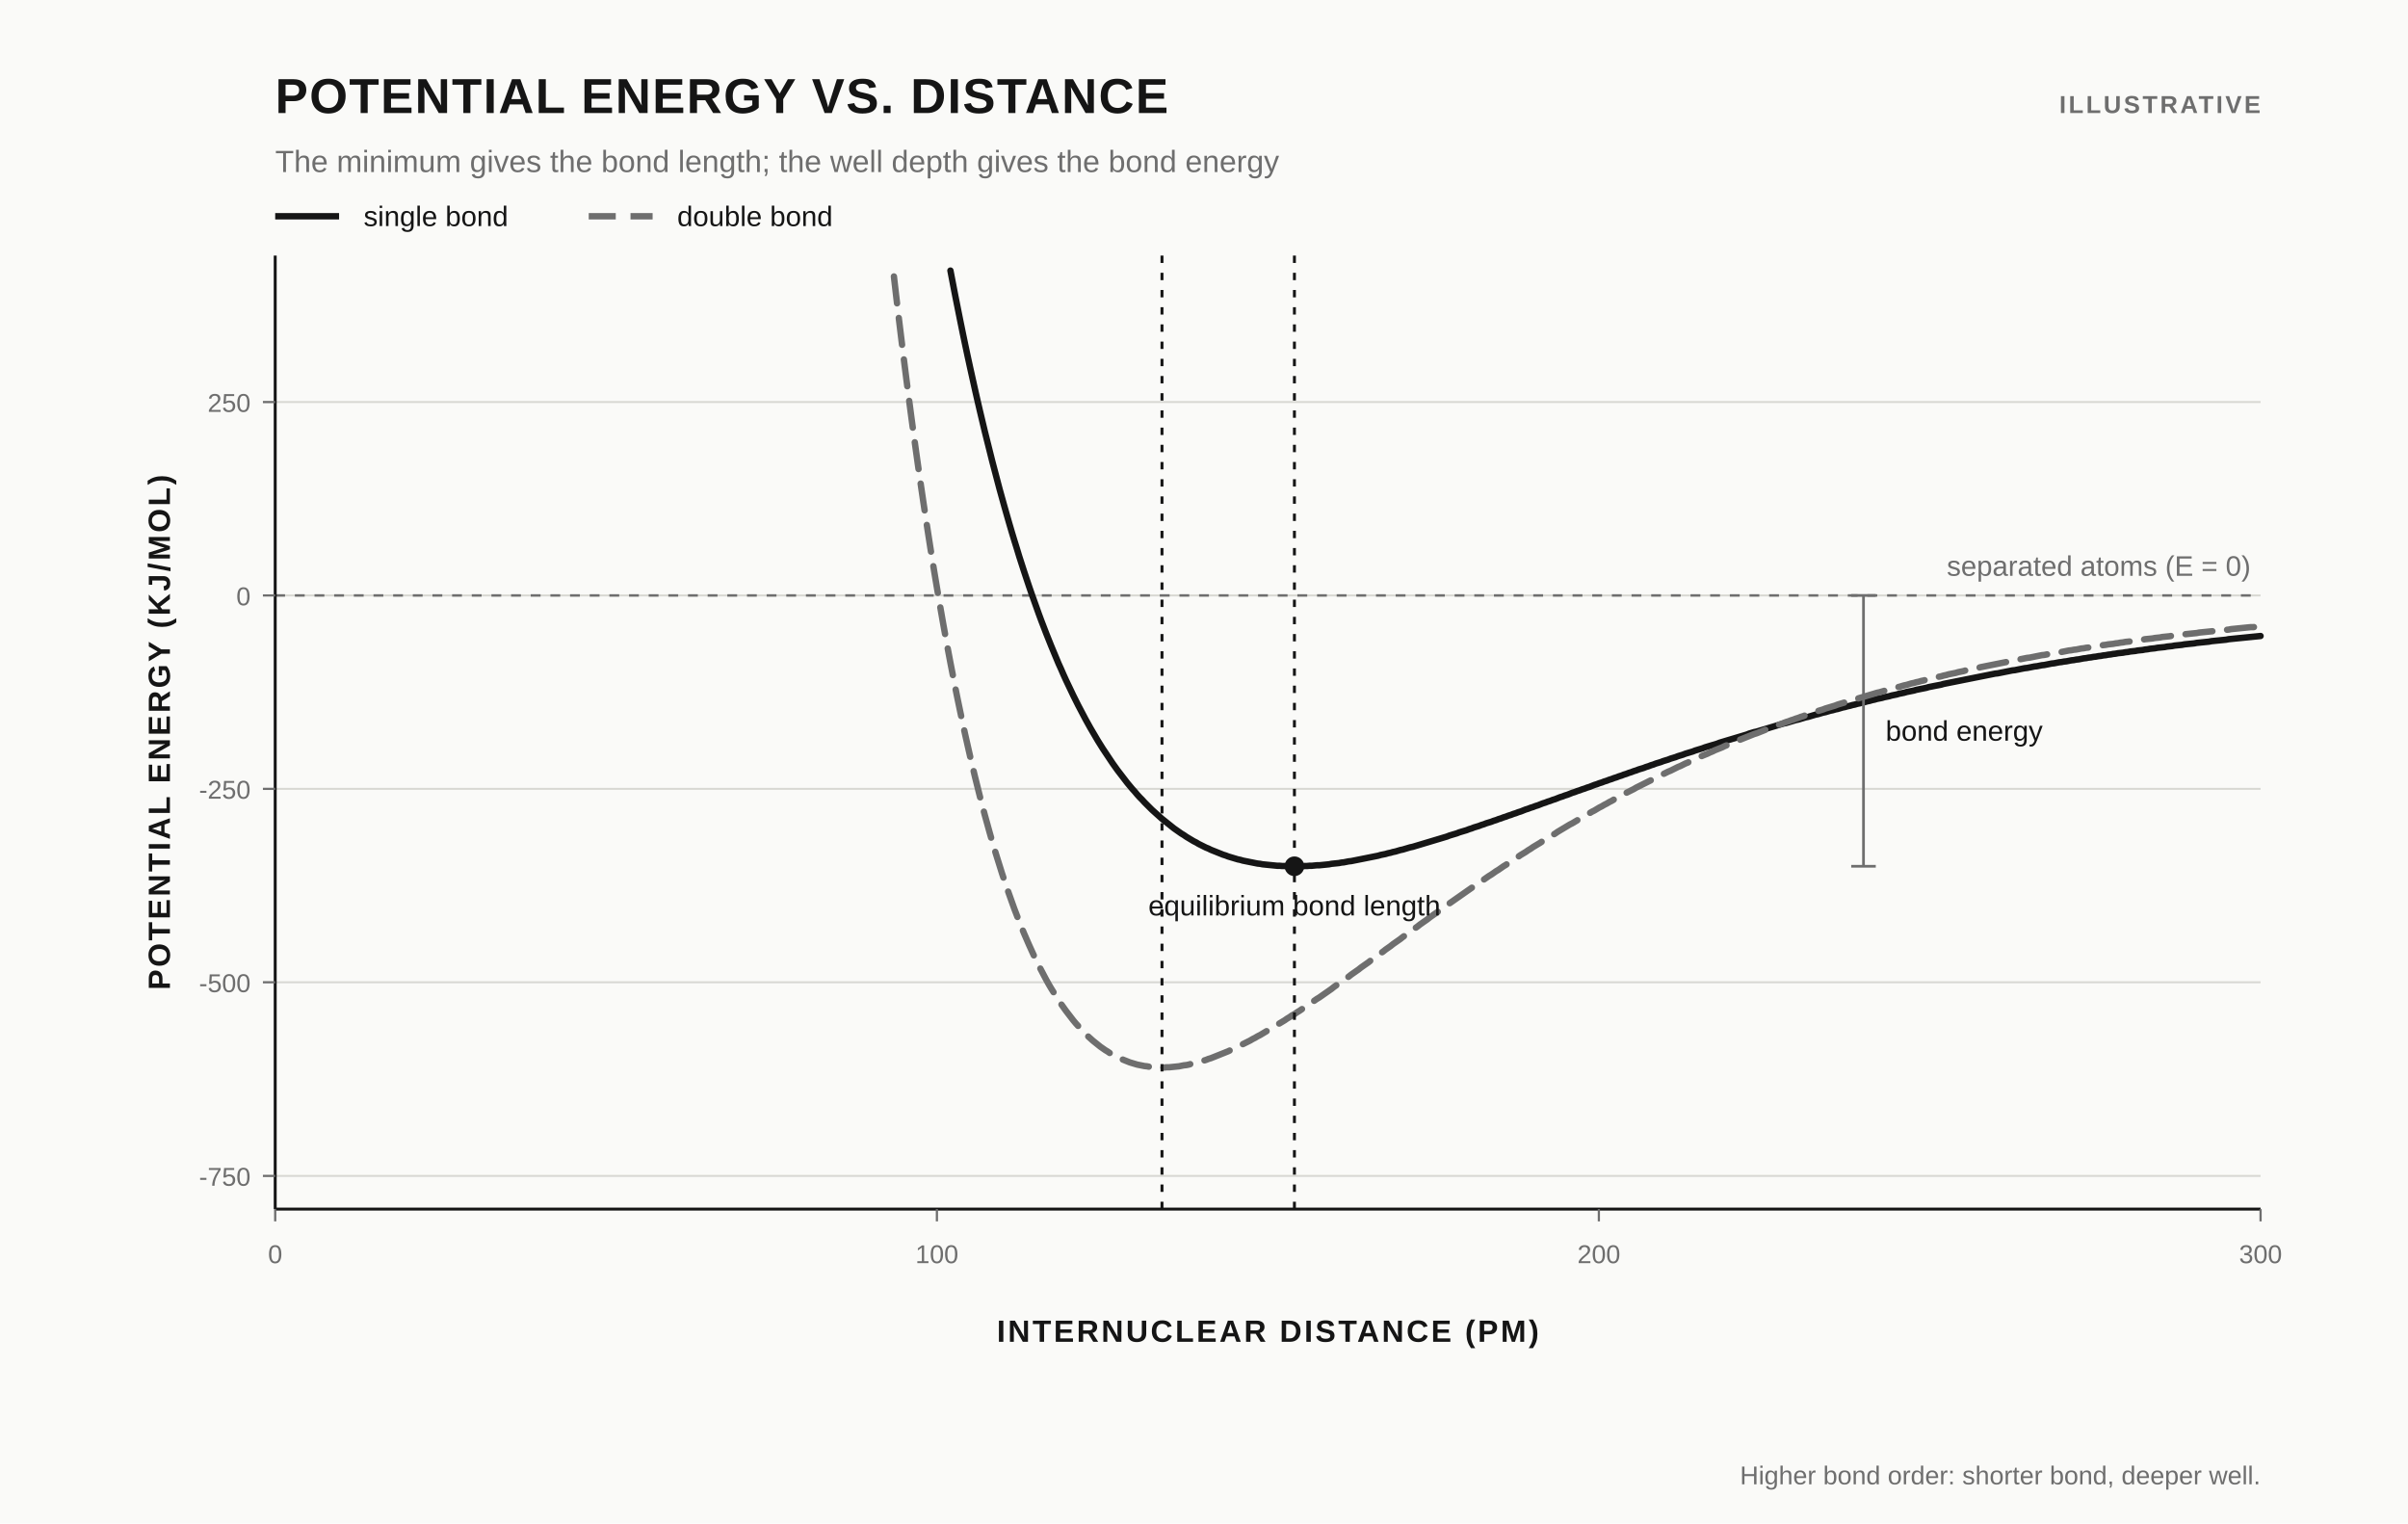
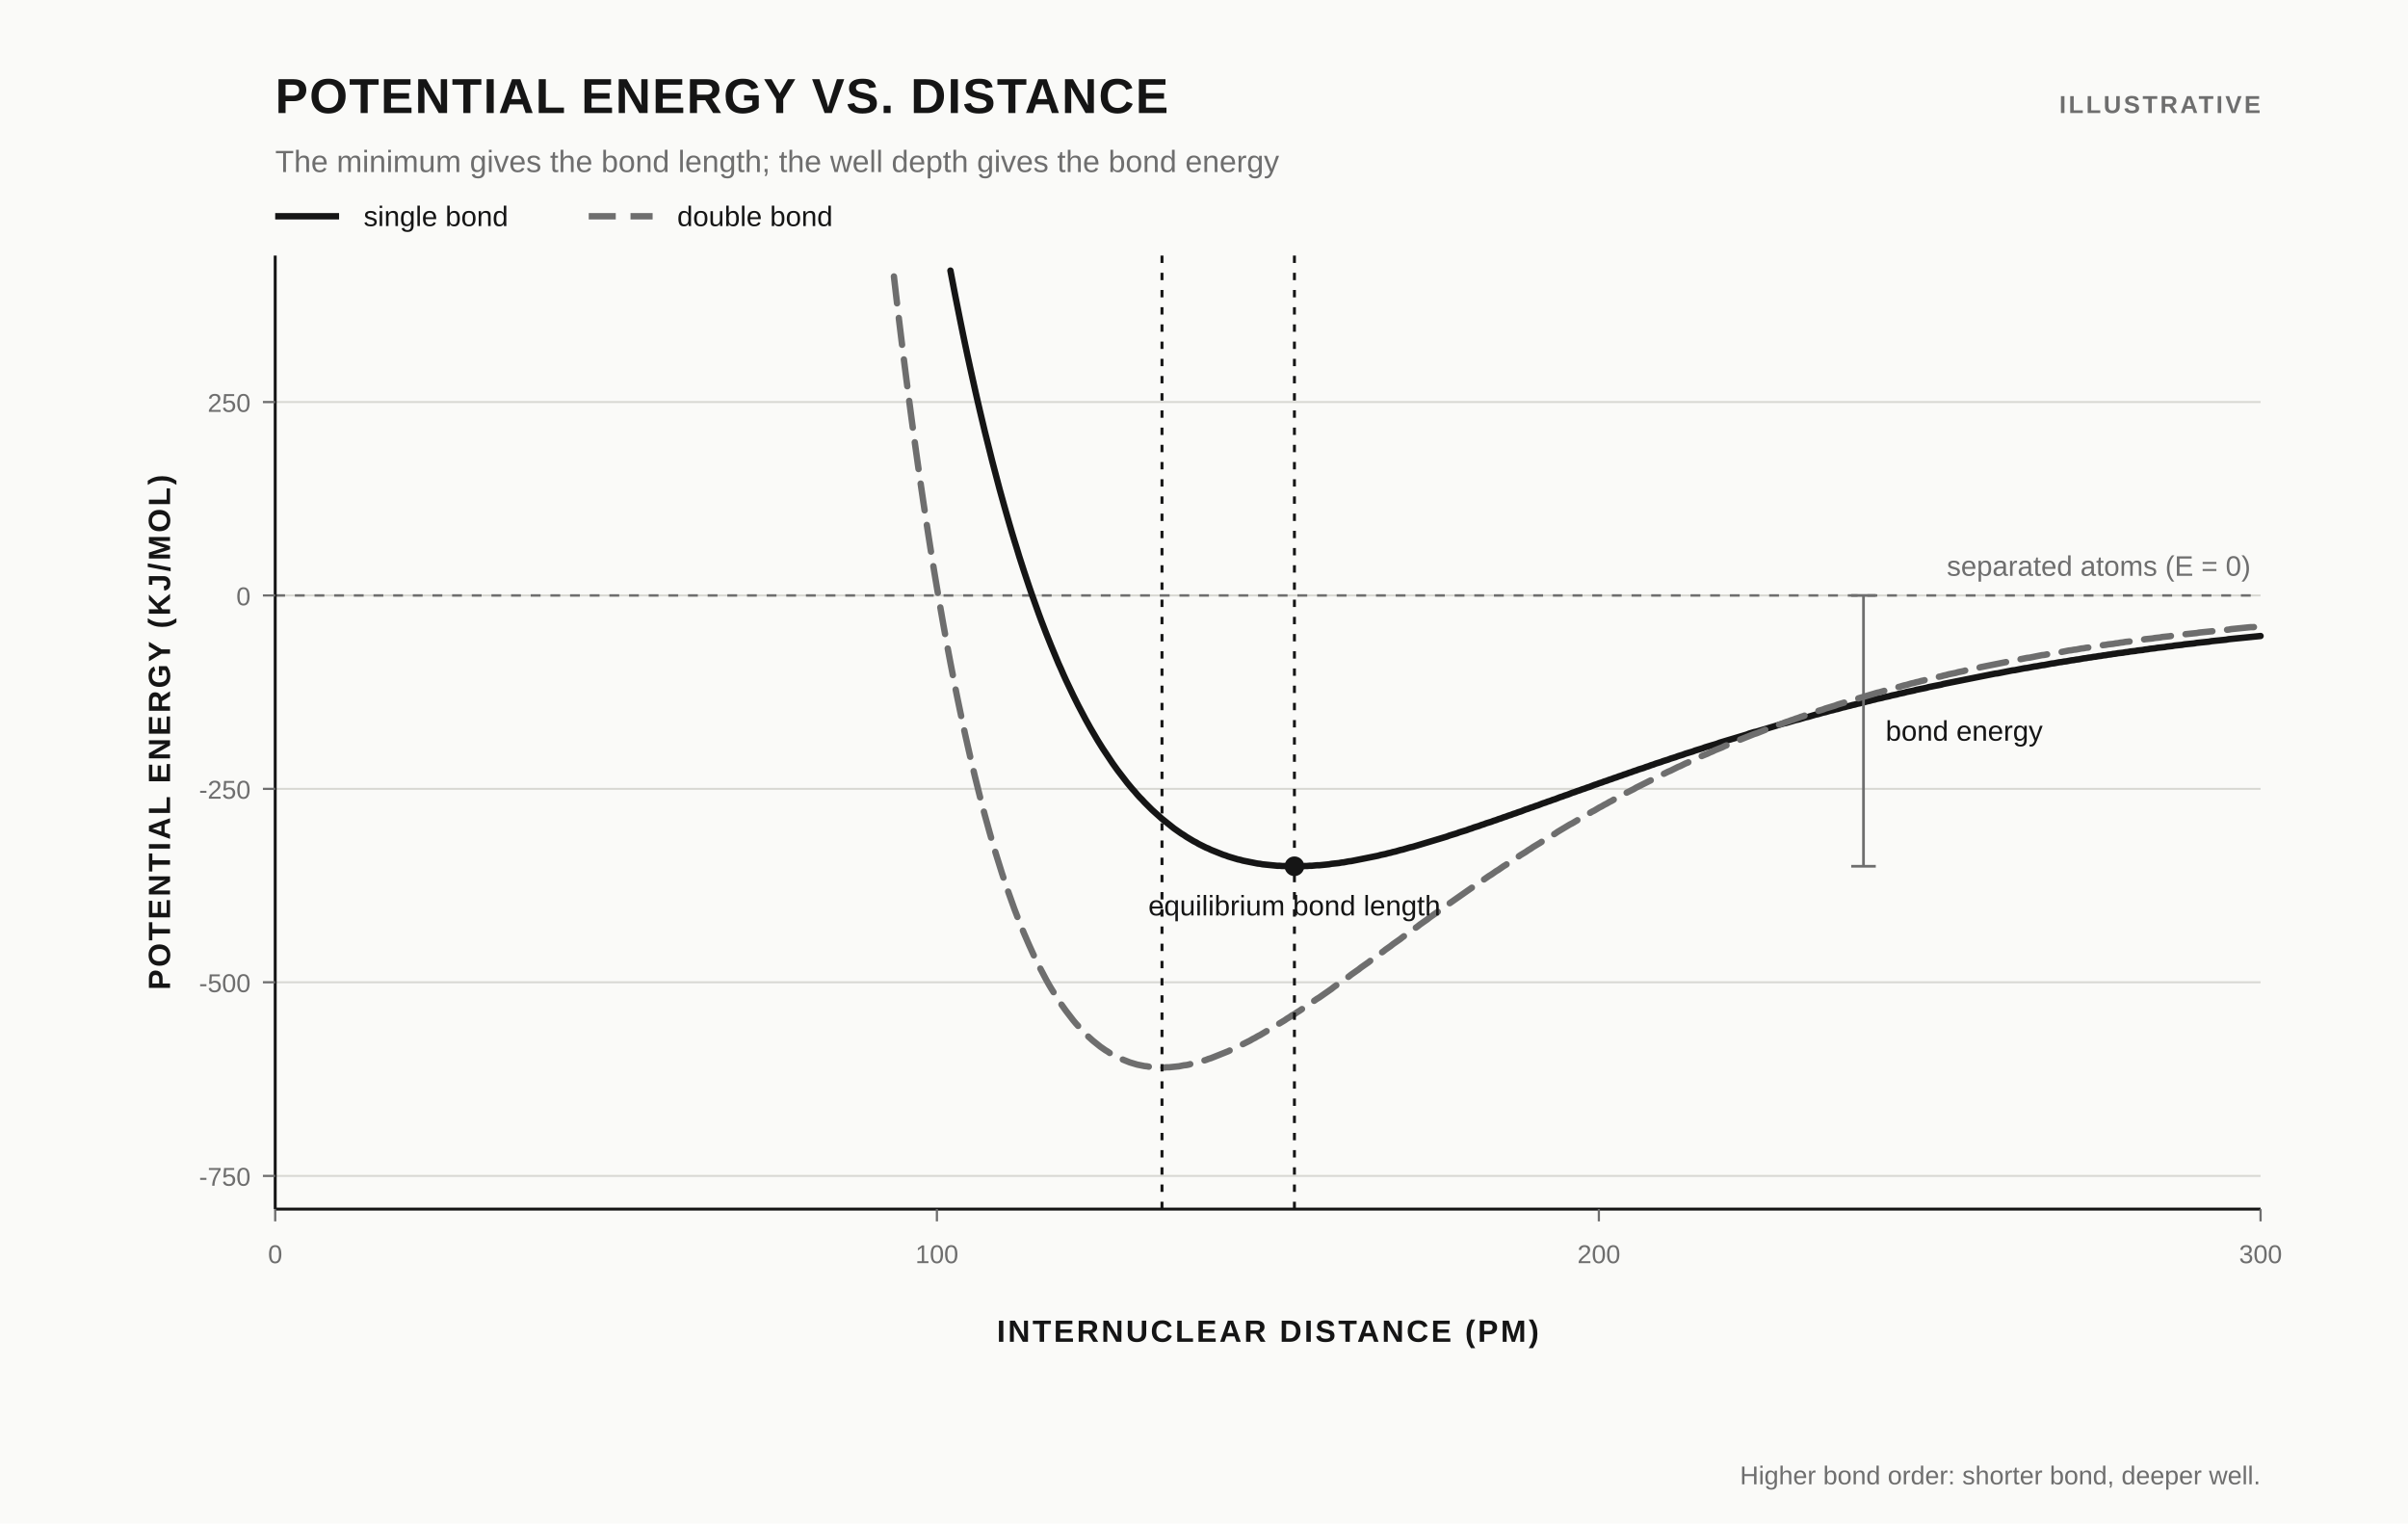
<svg xmlns="http://www.w3.org/2000/svg" viewBox="0 0 980 620" width="980" height="620" role="img" aria-labelledby="ttl desc" font-family="Helvetica Neue, Arial, sans-serif">
  <rect width="980" height="620" fill="#FAFAF8" />
  <line x1="112" y1="478.5" x2="920" y2="478.5" stroke="#D8D8D3" stroke-width="0.8" />
  <line x1="112" y1="399.7" x2="920" y2="399.7" stroke="#D8D8D3" stroke-width="0.8" />
  <line x1="112" y1="321.0" x2="920" y2="321.0" stroke="#D8D8D3" stroke-width="0.8" />
  <line x1="112" y1="242.3" x2="920" y2="242.3" stroke="#D8D8D3" stroke-width="0.8" />
  <line x1="112" y1="163.6" x2="920" y2="163.6" stroke="#D8D8D3" stroke-width="0.8" />
  <line x1="112" y1="242.3" x2="920" y2="242.3" stroke="#6E6E6E" stroke-width="1" stroke-dasharray="4 4" />
  <text x="916" y="234.3" text-anchor="end" font-size="11.5" fill="#6E6E6E">separated atoms (E = 0)</text>
  <path d="M 386.8,110.1 L 387.8,115.3 L 388.8,120.5 L 389.8,125.5 L 390.8,130.5 L 391.8,135.4 L 392.8,140.2 L 393.8,144.9 L 394.8,149.5 L 395.8,154.0 L 396.8,158.5 L 397.8,162.9 L 398.8,167.2 L 399.8,171.4 L 400.8,175.6 L 401.8,179.6 L 402.8,183.6 L 403.8,187.6 L 404.8,191.4 L 405.8,195.2 L 406.8,199.0 L 407.8,202.6 L 408.8,206.2 L 409.8,209.7 L 410.8,213.2 L 411.8,216.6 L 412.8,219.9 L 413.8,223.1 L 414.8,226.4 L 415.8,229.5 L 416.8,232.6 L 417.8,235.6 L 418.8,238.6 L 419.8,241.5 L 420.8,244.3 L 421.8,247.1 L 422.8,249.9 L 423.8,252.6 L 424.8,255.2 L 425.8,257.8 L 426.8,260.3 L 427.8,262.8 L 428.8,265.2 L 429.8,267.6 L 430.8,270.0 L 431.8,272.2 L 432.8,274.5 L 433.8,276.7 L 434.8,278.8 L 435.8,280.9 L 436.8,283.0 L 437.8,285.0 L 438.8,287.0 L 439.8,288.9 L 440.8,290.8 L 441.8,292.7 L 442.8,294.5 L 443.8,296.3 L 444.8,298.0 L 445.8,299.7 L 446.8,301.4 L 447.8,303.0 L 448.8,304.6 L 449.8,306.1 L 450.8,307.6 L 451.8,309.1 L 452.8,310.6 L 453.8,312.0 L 454.8,313.4 L 455.8,314.7 L 456.8,316.0 L 457.8,317.3 L 458.8,318.6 L 459.8,319.8 L 460.8,321.0 L 461.8,322.1 L 462.8,323.3 L 463.8,324.4 L 464.8,325.4 L 465.8,326.5 L 466.8,327.5 L 467.8,328.5 L 468.8,329.5 L 469.8,330.4 L 470.8,331.3 L 471.8,332.2 L 472.8,333.1 L 473.8,333.9 L 474.8,334.7 L 475.8,335.5 L 476.8,336.3 L 477.8,337.1 L 478.8,337.8 L 479.8,338.5 L 480.8,339.2 L 481.8,339.8 L 482.8,340.5 L 483.8,341.1 L 484.8,341.7 L 485.8,342.3 L 486.8,342.8 L 487.8,343.4 L 488.8,343.9 L 489.8,344.4 L 490.8,344.9 L 491.8,345.3 L 492.8,345.8 L 493.8,346.2 L 494.8,346.6 L 495.8,347.0 L 496.8,347.4 L 497.8,347.8 L 498.8,348.1 L 499.8,348.5 L 500.8,348.8 L 501.8,349.1 L 502.8,349.4 L 503.8,349.7 L 504.8,349.9 L 505.8,350.2 L 506.8,350.4 L 507.8,350.6 L 508.8,350.8 L 509.8,351.0 L 510.8,351.2 L 511.8,351.4 L 512.8,351.5 L 513.8,351.7 L 514.8,351.8 L 515.8,351.9 L 516.8,352.0 L 517.8,352.1 L 518.8,352.2 L 519.8,352.3 L 520.8,352.3 L 521.8,352.4 L 522.8,352.4 L 523.8,352.5 L 524.8,352.5 L 525.8,352.5 L 526.9,352.5 L 527.9,352.5 L 528.9,352.5 L 529.9,352.5 L 530.9,352.4 L 531.9,352.4 L 532.9,352.3 L 533.9,352.3 L 534.9,352.2 L 535.9,352.1 L 536.9,352.1 L 537.9,352.0 L 538.9,351.9 L 539.9,351.8 L 540.9,351.7 L 541.9,351.5 L 542.9,351.4 L 543.9,351.3 L 544.9,351.2 L 545.9,351.0 L 546.9,350.9 L 547.9,350.7 L 548.9,350.5 L 549.9,350.4 L 550.9,350.2 L 551.9,350.0 L 552.9,349.8 L 553.9,349.6 L 554.9,349.4 L 555.9,349.2 L 556.9,349.0 L 557.9,348.8 L 558.9,348.6 L 559.9,348.4 L 560.9,348.2 L 561.9,347.9 L 562.9,347.7 L 563.9,347.5 L 564.9,347.2 L 565.9,347.0 L 566.9,346.7 L 567.9,346.5 L 568.9,346.2 L 569.9,345.9 L 570.9,345.7 L 571.9,345.4 L 572.9,345.1 L 573.9,344.8 L 574.9,344.6 L 575.9,344.3 L 576.9,344.0 L 577.9,343.7 L 578.9,343.4 L 579.9,343.1 L 580.9,342.8 L 581.9,342.5 L 582.9,342.2 L 583.9,341.9 L 584.9,341.6 L 585.9,341.3 L 586.9,341.0 L 587.9,340.7 L 588.9,340.4 L 589.9,340.0 L 590.9,339.7 L 591.9,339.4 L 592.9,339.1 L 593.9,338.7 L 594.9,338.4 L 595.9,338.1 L 596.9,337.8 L 597.9,337.4 L 598.9,337.1 L 599.9,336.7 L 600.9,336.4 L 601.9,336.1 L 602.9,335.7 L 603.9,335.4 L 604.9,335.0 L 605.9,334.7 L 606.9,334.4 L 607.9,334.0 L 608.9,333.7 L 609.9,333.3 L 610.9,333.0 L 611.9,332.6 L 612.9,332.3 L 613.9,331.9 L 614.9,331.6 L 615.9,331.2 L 616.9,330.9 L 617.9,330.5 L 618.9,330.2 L 619.9,329.8 L 620.9,329.4 L 621.9,329.1 L 622.9,328.7 L 623.9,328.4 L 624.9,328.0 L 625.9,327.7 L 626.9,327.3 L 627.9,326.9 L 628.9,326.6 L 629.9,326.2 L 630.9,325.9 L 631.9,325.5 L 632.9,325.2 L 633.9,324.8 L 634.9,324.4 L 635.9,324.1 L 636.9,323.7 L 637.9,323.4 L 638.9,323.0 L 639.9,322.6 L 640.9,322.3 L 641.9,321.9 L 642.9,321.6 L 643.9,321.2 L 644.9,320.9 L 645.9,320.5 L 646.9,320.2 L 647.9,319.8 L 648.9,319.4 L 649.9,319.1 L 650.9,318.7 L 651.9,318.4 L 652.9,318.0 L 653.9,317.7 L 654.9,317.3 L 655.9,317.0 L 656.9,316.6 L 657.9,316.3 L 658.9,315.9 L 659.9,315.6 L 660.9,315.2 L 661.9,314.9 L 662.9,314.5 L 663.9,314.2 L 664.9,313.8 L 665.9,313.5 L 666.9,313.1 L 667.9,312.8 L 668.9,312.5 L 669.9,312.1 L 670.9,311.8 L 671.9,311.4 L 672.9,311.1 L 673.9,310.7 L 674.9,310.4 L 675.9,310.1 L 676.9,309.7 L 677.9,309.4 L 678.9,309.1 L 679.9,308.7 L 680.9,308.4 L 681.9,308.1 L 682.9,307.7 L 683.9,307.4 L 684.9,307.1 L 685.9,306.7 L 686.9,306.4 L 687.9,306.1 L 688.9,305.8 L 689.9,305.4 L 690.9,305.1 L 691.9,304.8 L 692.9,304.5 L 693.9,304.1 L 694.9,303.8 L 695.9,303.5 L 696.9,303.2 L 697.9,302.9 L 698.9,302.6 L 699.9,302.2 L 700.9,301.9 L 701.9,301.6 L 702.9,301.3 L 703.9,301.0 L 704.9,300.7 L 705.9,300.4 L 706.9,300.1 L 707.9,299.8 L 708.9,299.5 L 709.9,299.2 L 710.9,298.9 L 711.9,298.5 L 712.9,298.2 L 713.9,297.9 L 714.9,297.7 L 715.9,297.4 L 716.9,297.1 L 717.9,296.8 L 718.9,296.5 L 719.9,296.2 L 720.9,295.9 L 721.9,295.6 L 722.9,295.3 L 723.9,295.0 L 724.9,294.7 L 725.9,294.4 L 726.9,294.2 L 727.9,293.9 L 728.9,293.6 L 729.9,293.3 L 730.9,293.0 L 731.9,292.8 L 732.9,292.5 L 733.9,292.2 L 734.9,291.9 L 735.9,291.7 L 736.9,291.4 L 737.9,291.1 L 738.9,290.8 L 739.9,290.6 L 740.9,290.3 L 741.9,290.0 L 742.9,289.8 L 743.9,289.5 L 744.9,289.2 L 745.9,289.0 L 746.9,288.7 L 747.9,288.5 L 748.9,288.2 L 749.9,287.9 L 750.9,287.7 L 751.9,287.4 L 752.9,287.2 L 753.9,286.9 L 754.9,286.7 L 755.9,286.4 L 756.9,286.2 L 757.9,285.9 L 758.9,285.7 L 759.9,285.4 L 760.9,285.2 L 761.9,284.9 L 762.9,284.7 L 763.9,284.4 L 764.9,284.2 L 765.9,284.0 L 766.9,283.7 L 767.9,283.5 L 768.9,283.3 L 769.9,283.0 L 770.9,282.8 L 771.9,282.6 L 772.9,282.3 L 773.9,282.1 L 774.9,281.9 L 775.9,281.6 L 776.9,281.4 L 777.9,281.2 L 778.9,281.0 L 779.9,280.7 L 780.9,280.5 L 781.9,280.3 L 782.9,280.1 L 783.9,279.9 L 784.9,279.6 L 785.9,279.4 L 786.9,279.2 L 787.9,279.0 L 789.0,278.8 L 790.0,278.6 L 791.0,278.3 L 792.0,278.1 L 793.0,277.9 L 794.0,277.7 L 795.0,277.5 L 796.0,277.3 L 797.0,277.1 L 798.0,276.9 L 799.0,276.7 L 800.0,276.5 L 801.0,276.3 L 802.0,276.1 L 803.0,275.9 L 804.0,275.7 L 805.0,275.5 L 806.0,275.3 L 807.0,275.1 L 808.0,274.9 L 809.0,274.7 L 810.0,274.5 L 811.0,274.3 L 812.0,274.1 L 813.0,274.0 L 814.0,273.8 L 815.0,273.6 L 816.0,273.4 L 817.0,273.2 L 818.0,273.0 L 819.0,272.8 L 820.0,272.7 L 821.0,272.5 L 822.0,272.3 L 823.0,272.1 L 824.0,271.9 L 825.0,271.8 L 826.0,271.6 L 827.0,271.4 L 828.0,271.2 L 829.0,271.1 L 830.0,270.9 L 831.0,270.7 L 832.0,270.6 L 833.0,270.4 L 834.0,270.2 L 835.0,270.0 L 836.0,269.9 L 837.0,269.7 L 838.0,269.5 L 839.0,269.4 L 840.0,269.2 L 841.0,269.1 L 842.0,268.9 L 843.0,268.7 L 844.0,268.6 L 845.0,268.4 L 846.0,268.3 L 847.0,268.1 L 848.0,267.9 L 849.0,267.8 L 850.0,267.6 L 851.0,267.5 L 852.0,267.3 L 853.0,267.2 L 854.0,267.0 L 855.0,266.9 L 856.0,266.7 L 857.0,266.6 L 858.0,266.4 L 859.0,266.3 L 860.0,266.1 L 861.0,266.0 L 862.0,265.8 L 863.0,265.7 L 864.0,265.6 L 865.0,265.4 L 866.0,265.3 L 867.0,265.1 L 868.0,265.0 L 869.0,264.9 L 870.0,264.7 L 871.0,264.6 L 872.0,264.5 L 873.0,264.3 L 874.0,264.2 L 875.0,264.0 L 876.0,263.9 L 877.0,263.8 L 878.0,263.6 L 879.0,263.5 L 880.0,263.4 L 881.0,263.3 L 882.0,263.1 L 883.0,263.0 L 884.0,262.9 L 885.0,262.7 L 886.0,262.6 L 887.0,262.5 L 888.0,262.4 L 889.0,262.2 L 890.0,262.1 L 891.0,262.0 L 892.0,261.9 L 893.0,261.8 L 894.0,261.6 L 895.0,261.5 L 896.0,261.4 L 897.0,261.3 L 898.0,261.2 L 899.0,261.1 L 900.0,260.9 L 901.0,260.8 L 902.0,260.7 L 903.0,260.6 L 904.0,260.5 L 905.0,260.4 L 906.0,260.3 L 907.0,260.1 L 908.0,260.0 L 909.0,259.9 L 910.0,259.8 L 911.0,259.7 L 912.0,259.6 L 913.0,259.5 L 914.0,259.4 L 915.0,259.3 L 916.0,259.2 L 917.0,259.1 L 918.0,259.0 L 919.0,258.9 L 920.0,258.8" fill="none" stroke="#151515" stroke-width="2.6" stroke-linecap="round" />
  <path d="M 363.8,112.5 L 364.8,121.1 L 365.8,129.5 L 366.8,137.7 L 367.8,145.8 L 368.8,153.7 L 369.8,161.4 L 370.8,169.0 L 371.8,176.4 L 372.8,183.6 L 373.8,190.7 L 374.8,197.6 L 375.8,204.4 L 376.8,211.0 L 377.8,217.5 L 378.8,223.9 L 379.8,230.1 L 380.8,236.1 L 381.8,242.0 L 382.8,247.8 L 383.8,253.5 L 384.8,259.0 L 385.8,264.4 L 386.8,269.7 L 387.8,274.8 L 388.8,279.9 L 389.8,284.8 L 390.8,289.6 L 391.8,294.3 L 392.8,298.9 L 393.8,303.3 L 394.8,307.7 L 395.8,311.9 L 396.8,316.1 L 397.8,320.1 L 398.8,324.1 L 399.8,327.9 L 400.8,331.7 L 401.8,335.3 L 402.8,338.9 L 403.8,342.4 L 404.8,345.8 L 405.8,349.0 L 406.8,352.2 L 407.8,355.4 L 408.8,358.4 L 409.8,361.4 L 410.8,364.2 L 411.8,367.0 L 412.8,369.8 L 413.8,372.4 L 414.8,375.0 L 415.8,377.5 L 416.8,379.9 L 417.8,382.2 L 418.8,384.5 L 419.8,386.7 L 420.8,388.9 L 421.8,391.0 L 422.8,393.0 L 423.8,394.9 L 424.8,396.8 L 425.8,398.7 L 426.8,400.5 L 427.8,402.2 L 428.8,403.8 L 429.8,405.4 L 430.8,407.0 L 431.8,408.5 L 432.8,409.9 L 433.8,411.3 L 434.8,412.6 L 435.8,413.9 L 436.8,415.2 L 437.8,416.4 L 438.8,417.5 L 439.8,418.6 L 440.8,419.7 L 441.8,420.7 L 442.8,421.7 L 443.8,422.6 L 444.8,423.5 L 445.8,424.3 L 446.8,425.1 L 447.8,425.9 L 448.8,426.6 L 449.8,427.3 L 450.8,427.9 L 451.8,428.6 L 452.8,429.1 L 453.8,429.7 L 454.8,430.2 L 455.8,430.7 L 456.8,431.1 L 457.8,431.5 L 458.8,431.9 L 459.8,432.3 L 460.8,432.6 L 461.8,432.9 L 462.8,433.2 L 463.8,433.4 L 464.8,433.6 L 465.8,433.8 L 466.8,433.9 L 467.8,434.1 L 468.8,434.2 L 469.8,434.3 L 470.8,434.3 L 471.8,434.4 L 472.8,434.4 L 473.8,434.4 L 474.8,434.3 L 475.8,434.3 L 476.8,434.2 L 477.8,434.1 L 478.8,434.0 L 479.8,433.9 L 480.8,433.7 L 481.8,433.5 L 482.8,433.4 L 483.8,433.2 L 484.8,432.9 L 485.8,432.7 L 486.8,432.4 L 487.8,432.2 L 488.8,431.9 L 489.8,431.6 L 490.8,431.3 L 491.8,430.9 L 492.8,430.6 L 493.8,430.2 L 494.8,429.8 L 495.8,429.4 L 496.8,429.0 L 497.8,428.6 L 498.8,428.2 L 499.8,427.8 L 500.8,427.3 L 501.8,426.9 L 502.8,426.4 L 503.8,425.9 L 504.8,425.4 L 505.8,424.9 L 506.8,424.4 L 507.8,423.9 L 508.8,423.4 L 509.8,422.8 L 510.8,422.3 L 511.8,421.7 L 512.8,421.2 L 513.8,420.6 L 514.8,420.0 L 515.8,419.4 L 516.8,418.9 L 517.8,418.3 L 518.8,417.7 L 519.8,417.0 L 520.8,416.4 L 521.8,415.8 L 522.8,415.2 L 523.8,414.5 L 524.8,413.9 L 525.8,413.2 L 526.9,412.6 L 527.9,411.9 L 528.9,411.3 L 529.9,410.6 L 530.9,409.9 L 531.9,409.3 L 532.9,408.6 L 533.9,407.9 L 534.9,407.2 L 535.9,406.5 L 536.9,405.9 L 537.9,405.2 L 538.9,404.5 L 539.9,403.8 L 540.9,403.1 L 541.9,402.4 L 542.9,401.6 L 543.9,400.9 L 544.9,400.2 L 545.9,399.5 L 546.9,398.8 L 547.9,398.1 L 548.9,397.4 L 549.9,396.6 L 550.9,395.9 L 551.9,395.2 L 552.9,394.5 L 553.9,393.7 L 554.9,393.0 L 555.9,392.3 L 556.9,391.6 L 557.9,390.8 L 558.9,390.1 L 559.9,389.4 L 560.9,388.6 L 561.9,387.9 L 562.9,387.2 L 563.9,386.4 L 564.9,385.7 L 565.9,385.0 L 566.9,384.2 L 567.9,383.5 L 568.9,382.8 L 569.9,382.1 L 570.9,381.3 L 571.9,380.6 L 572.9,379.9 L 573.9,379.1 L 574.9,378.4 L 575.9,377.7 L 576.9,377.0 L 577.9,376.2 L 578.9,375.5 L 579.9,374.8 L 580.9,374.1 L 581.9,373.3 L 582.9,372.6 L 583.9,371.9 L 584.9,371.2 L 585.9,370.5 L 586.9,369.8 L 587.9,369.1 L 588.9,368.3 L 589.9,367.6 L 590.9,366.9 L 591.9,366.2 L 592.9,365.5 L 593.9,364.8 L 594.9,364.1 L 595.9,363.4 L 596.9,362.7 L 597.9,362.0 L 598.9,361.3 L 599.9,360.6 L 600.9,360.0 L 601.9,359.3 L 602.9,358.6 L 603.9,357.9 L 604.9,357.2 L 605.9,356.5 L 606.9,355.9 L 607.9,355.2 L 608.9,354.5 L 609.9,353.9 L 610.9,353.2 L 611.9,352.5 L 612.9,351.9 L 613.9,351.2 L 614.9,350.5 L 615.9,349.9 L 616.9,349.2 L 617.9,348.6 L 618.9,347.9 L 619.9,347.3 L 620.9,346.7 L 621.9,346.0 L 622.9,345.4 L 623.9,344.7 L 624.9,344.1 L 625.9,343.5 L 626.9,342.9 L 627.9,342.2 L 628.9,341.6 L 629.9,341.0 L 630.9,340.4 L 631.9,339.8 L 632.9,339.2 L 633.9,338.5 L 634.9,337.9 L 635.9,337.3 L 636.9,336.7 L 637.9,336.1 L 638.9,335.5 L 639.9,335.0 L 640.9,334.4 L 641.9,333.8 L 642.9,333.2 L 643.9,332.6 L 644.9,332.0 L 645.9,331.5 L 646.9,330.9 L 647.9,330.3 L 648.9,329.8 L 649.9,329.2 L 650.9,328.6 L 651.9,328.1 L 652.9,327.5 L 653.9,327.0 L 654.9,326.4 L 655.9,325.9 L 656.9,325.3 L 657.9,324.8 L 658.9,324.2 L 659.9,323.7 L 660.9,323.2 L 661.9,322.6 L 662.9,322.1 L 663.9,321.6 L 664.9,321.1 L 665.9,320.5 L 666.9,320.0 L 667.9,319.5 L 668.9,319.0 L 669.9,318.5 L 670.9,318.0 L 671.9,317.5 L 672.9,317.0 L 673.9,316.5 L 674.9,316.0 L 675.9,315.5 L 676.9,315.0 L 677.9,314.5 L 678.9,314.0 L 679.9,313.6 L 680.9,313.1 L 681.9,312.6 L 682.9,312.1 L 683.9,311.7 L 684.9,311.2 L 685.9,310.7 L 686.9,310.3 L 687.9,309.8 L 688.9,309.3 L 689.9,308.9 L 690.9,308.4 L 691.9,308.0 L 692.9,307.5 L 693.9,307.1 L 694.9,306.7 L 695.9,306.2 L 696.9,305.8 L 697.9,305.3 L 698.9,304.9 L 699.9,304.5 L 700.9,304.1 L 701.9,303.6 L 702.9,303.2 L 703.9,302.8 L 704.9,302.4 L 705.9,302.0 L 706.9,301.6 L 707.9,301.1 L 708.9,300.7 L 709.9,300.3 L 710.9,299.9 L 711.9,299.5 L 712.9,299.1 L 713.9,298.7 L 714.9,298.4 L 715.9,298.0 L 716.9,297.6 L 717.9,297.2 L 718.9,296.8 L 719.9,296.4 L 720.9,296.1 L 721.9,295.7 L 722.9,295.3 L 723.9,294.9 L 724.9,294.6 L 725.9,294.2 L 726.9,293.8 L 727.9,293.5 L 728.9,293.1 L 729.9,292.8 L 730.9,292.4 L 731.9,292.1 L 732.9,291.7 L 733.9,291.4 L 734.9,291.0 L 735.9,290.7 L 736.9,290.3 L 737.9,290.0 L 738.9,289.7 L 739.9,289.3 L 740.9,289.0 L 741.9,288.7 L 742.9,288.3 L 743.9,288.0 L 744.9,287.7 L 745.9,287.4 L 746.9,287.1 L 747.9,286.7 L 748.9,286.4 L 749.9,286.1 L 750.9,285.8 L 751.9,285.5 L 752.9,285.2 L 753.9,284.9 L 754.9,284.6 L 755.9,284.3 L 756.9,284.0 L 757.9,283.7 L 758.9,283.4 L 759.9,283.1 L 760.9,282.8 L 761.9,282.5 L 762.9,282.2 L 763.9,281.9 L 764.9,281.7 L 765.9,281.4 L 766.9,281.1 L 767.9,280.8 L 768.9,280.5 L 769.9,280.3 L 770.9,280.0 L 771.9,279.7 L 772.9,279.5 L 773.9,279.2 L 774.9,278.9 L 775.9,278.7 L 776.9,278.4 L 777.9,278.1 L 778.9,277.9 L 779.9,277.6 L 780.9,277.4 L 781.9,277.1 L 782.9,276.9 L 783.9,276.6 L 784.9,276.4 L 785.9,276.1 L 786.9,275.9 L 787.9,275.6 L 789.0,275.4 L 790.0,275.2 L 791.0,274.9 L 792.0,274.7 L 793.0,274.4 L 794.0,274.2 L 795.0,274.0 L 796.0,273.8 L 797.0,273.5 L 798.0,273.3 L 799.0,273.1 L 800.0,272.8 L 801.0,272.6 L 802.0,272.4 L 803.0,272.2 L 804.0,272.0 L 805.0,271.8 L 806.0,271.5 L 807.0,271.3 L 808.0,271.1 L 809.0,270.9 L 810.0,270.7 L 811.0,270.5 L 812.0,270.3 L 813.0,270.1 L 814.0,269.9 L 815.0,269.7 L 816.0,269.5 L 817.0,269.3 L 818.0,269.1 L 819.0,268.9 L 820.0,268.7 L 821.0,268.5 L 822.0,268.3 L 823.0,268.1 L 824.0,267.9 L 825.0,267.7 L 826.0,267.6 L 827.0,267.4 L 828.0,267.2 L 829.0,267.0 L 830.0,266.8 L 831.0,266.6 L 832.0,266.5 L 833.0,266.3 L 834.0,266.1 L 835.0,265.9 L 836.0,265.8 L 837.0,265.6 L 838.0,265.4 L 839.0,265.3 L 840.0,265.1 L 841.0,264.9 L 842.0,264.7 L 843.0,264.6 L 844.0,264.4 L 845.0,264.3 L 846.0,264.1 L 847.0,263.9 L 848.0,263.8 L 849.0,263.6 L 850.0,263.5 L 851.0,263.3 L 852.0,263.2 L 853.0,263.0 L 854.0,262.8 L 855.0,262.7 L 856.0,262.5 L 857.0,262.4 L 858.0,262.2 L 859.0,262.1 L 860.0,262.0 L 861.0,261.8 L 862.0,261.7 L 863.0,261.5 L 864.0,261.4 L 865.0,261.2 L 866.0,261.1 L 867.0,261.0 L 868.0,260.8 L 869.0,260.7 L 870.0,260.5 L 871.0,260.4 L 872.0,260.3 L 873.0,260.1 L 874.0,260.0 L 875.0,259.9 L 876.0,259.8 L 877.0,259.6 L 878.0,259.5 L 879.0,259.4 L 880.0,259.2 L 881.0,259.1 L 882.0,259.0 L 883.0,258.9 L 884.0,258.7 L 885.0,258.6 L 886.0,258.5 L 887.0,258.4 L 888.0,258.3 L 889.0,258.1 L 890.0,258.0 L 891.0,257.9 L 892.0,257.8 L 893.0,257.7 L 894.0,257.6 L 895.0,257.4 L 896.0,257.3 L 897.0,257.2 L 898.0,257.1 L 899.0,257.0 L 900.0,256.9 L 901.0,256.8 L 902.0,256.7 L 903.0,256.6 L 904.0,256.5 L 905.0,256.4 L 906.0,256.3 L 907.0,256.2 L 908.0,256.0 L 909.0,255.9 L 910.0,255.8 L 911.0,255.7 L 912.0,255.6 L 913.0,255.5 L 914.0,255.4 L 915.0,255.3 L 916.0,255.2 L 917.0,255.2 L 918.0,255.1 L 919.0,255.0 L 920.0,254.9" fill="none" stroke="#6E6E6E" stroke-width="2.6" stroke-linecap="round" stroke-dasharray="11 6" />
-   <line x1="526.8" y1="104" x2="526.8" y2="492.0" stroke="#151515" stroke-width="1.2" stroke-dasharray="3 4" />
-   <line x1="472.9" y1="104" x2="472.9" y2="492.0" stroke="#151515" stroke-width="1.2" stroke-dasharray="3 4" />
+   <line x1="526.8" y1="104.0" x2="526.8" y2="492.0" stroke="#151515" stroke-width="1.2" stroke-dasharray="3 4" />
+   <line x1="472.9" y1="104.0" x2="472.9" y2="492.0" stroke="#151515" stroke-width="1.2" stroke-dasharray="3 4" />
  <circle cx="526.8" cy="352.5" r="4" fill="#151515" />
  <text x="526.8" y="372.5" text-anchor="middle" font-size="11.5" fill="#151515">equilibrium bond length</text>
  <line x1="758.4" y1="352.5" x2="758.4" y2="242.3" stroke="#6E6E6E" stroke-width="1.1" />
  <line x1="753.4" y1="352.5" x2="763.4" y2="352.5" stroke="#6E6E6E" stroke-width="1.1" />
  <line x1="753.4" y1="242.3" x2="763.4" y2="242.3" stroke="#6E6E6E" stroke-width="1.1" />
  <text x="767.4" y="301.4" font-size="11.5" fill="#151515">bond energy</text>
-   <line x1="112" y1="104" x2="112" y2="492.0" stroke="#151515" stroke-width="1.2" />
+   <line x1="112" y1="104.0" x2="112" y2="492.0" stroke="#151515" stroke-width="1.2" />
  <line x1="112" y1="492.0" x2="920" y2="492.0" stroke="#151515" stroke-width="1.2" />
  <text x="516.0" y="546.0" text-anchor="middle" font-size="12.5" font-weight="700" fill="#151515" letter-spacing="0.08em">INTERNUCLEAR DISTANCE (PM)</text>
-   <text transform="translate(69.15,298.0) rotate(-90)" text-anchor="middle" font-size="12.5" font-weight="700" fill="#151515" letter-spacing="0.08em">POTENTIAL ENERGY (KJ/MOL)</text>
+   <text transform="translate(69.2,298.0) rotate(-90)" text-anchor="middle" font-size="12.5" font-weight="700" fill="#151515" letter-spacing="0.08em">POTENTIAL ENERGY (KJ/MOL)</text>
  <line x1="107" y1="478.5" x2="112" y2="478.5" stroke="#6E6E6E" stroke-width="0.9" />
  <text x="102" y="482.5" text-anchor="end" font-size="10.5" fill="#6E6E6E">-750</text>
  <line x1="107" y1="399.7" x2="112" y2="399.7" stroke="#6E6E6E" stroke-width="0.9" />
  <text x="102" y="403.7" text-anchor="end" font-size="10.5" fill="#6E6E6E">-500</text>
  <line x1="107" y1="321.0" x2="112" y2="321.0" stroke="#6E6E6E" stroke-width="0.9" />
  <text x="102" y="325.0" text-anchor="end" font-size="10.5" fill="#6E6E6E">-250</text>
  <line x1="107" y1="242.3" x2="112" y2="242.3" stroke="#6E6E6E" stroke-width="0.9" />
  <text x="102" y="246.3" text-anchor="end" font-size="10.5" fill="#6E6E6E">0</text>
  <line x1="107" y1="163.6" x2="112" y2="163.6" stroke="#6E6E6E" stroke-width="0.9" />
  <text x="102" y="167.6" text-anchor="end" font-size="10.5" fill="#6E6E6E">250</text>
  <line x1="112.0" y1="492.0" x2="112.0" y2="497.0" stroke="#6E6E6E" stroke-width="0.9" />
  <text x="112.0" y="514.0" text-anchor="middle" font-size="10.5" fill="#6E6E6E">0</text>
  <line x1="381.3" y1="492.0" x2="381.3" y2="497.0" stroke="#6E6E6E" stroke-width="0.9" />
  <text x="381.3" y="514.0" text-anchor="middle" font-size="10.5" fill="#6E6E6E">100</text>
  <line x1="650.7" y1="492.0" x2="650.7" y2="497.0" stroke="#6E6E6E" stroke-width="0.9" />
  <text x="650.7" y="514.0" text-anchor="middle" font-size="10.5" fill="#6E6E6E">200</text>
  <line x1="920.0" y1="492.0" x2="920.0" y2="497.0" stroke="#6E6E6E" stroke-width="0.9" />
  <text x="920.0" y="514.0" text-anchor="middle" font-size="10.5" fill="#6E6E6E">300</text>
  <text x="112" y="46.0" font-size="20" font-weight="700" fill="#151515" letter-spacing="0.03em">POTENTIAL ENERGY VS. DISTANCE</text>
  <text x="112" y="70" font-size="12.5" fill="#6E6E6E">The minimum gives the bond length; the well depth gives the bond energy</text>
  <text x="920" y="46" text-anchor="end" font-size="10" font-weight="700" fill="#6E6E6E" letter-spacing="0.1em">ILLUSTRATIVE</text>
  <text x="920" y="604" text-anchor="end" font-size="10.5" fill="#6E6E6E">Higher bond order: shorter bond, deeper well.</text>
-   <line x1="112.0" y1="88" x2="138.0" y2="88" stroke="#151515" stroke-width="2.6" />
-   <text x="148.0" y="92" font-size="11.5" fill="#151515">single bond</text>
-   <line x1="239.6" y1="88" x2="265.6" y2="88" stroke="#6E6E6E" stroke-width="2.6" stroke-dasharray="11 6" />
-   <text x="275.6" y="92" font-size="11.5" fill="#151515">double bond</text>
+   <line x1="112.0" y1="88.0" x2="138.0" y2="88.0" stroke="#151515" stroke-width="2.6" />
+   <text x="148.0" y="92.0" font-size="11.5" fill="#151515">single bond</text>
+   <line x1="239.6" y1="88.0" x2="265.6" y2="88.0" stroke="#6E6E6E" stroke-width="2.6" stroke-dasharray="11 6" />
+   <text x="275.6" y="92.0" font-size="11.5" fill="#151515">double bond</text>
</svg>
